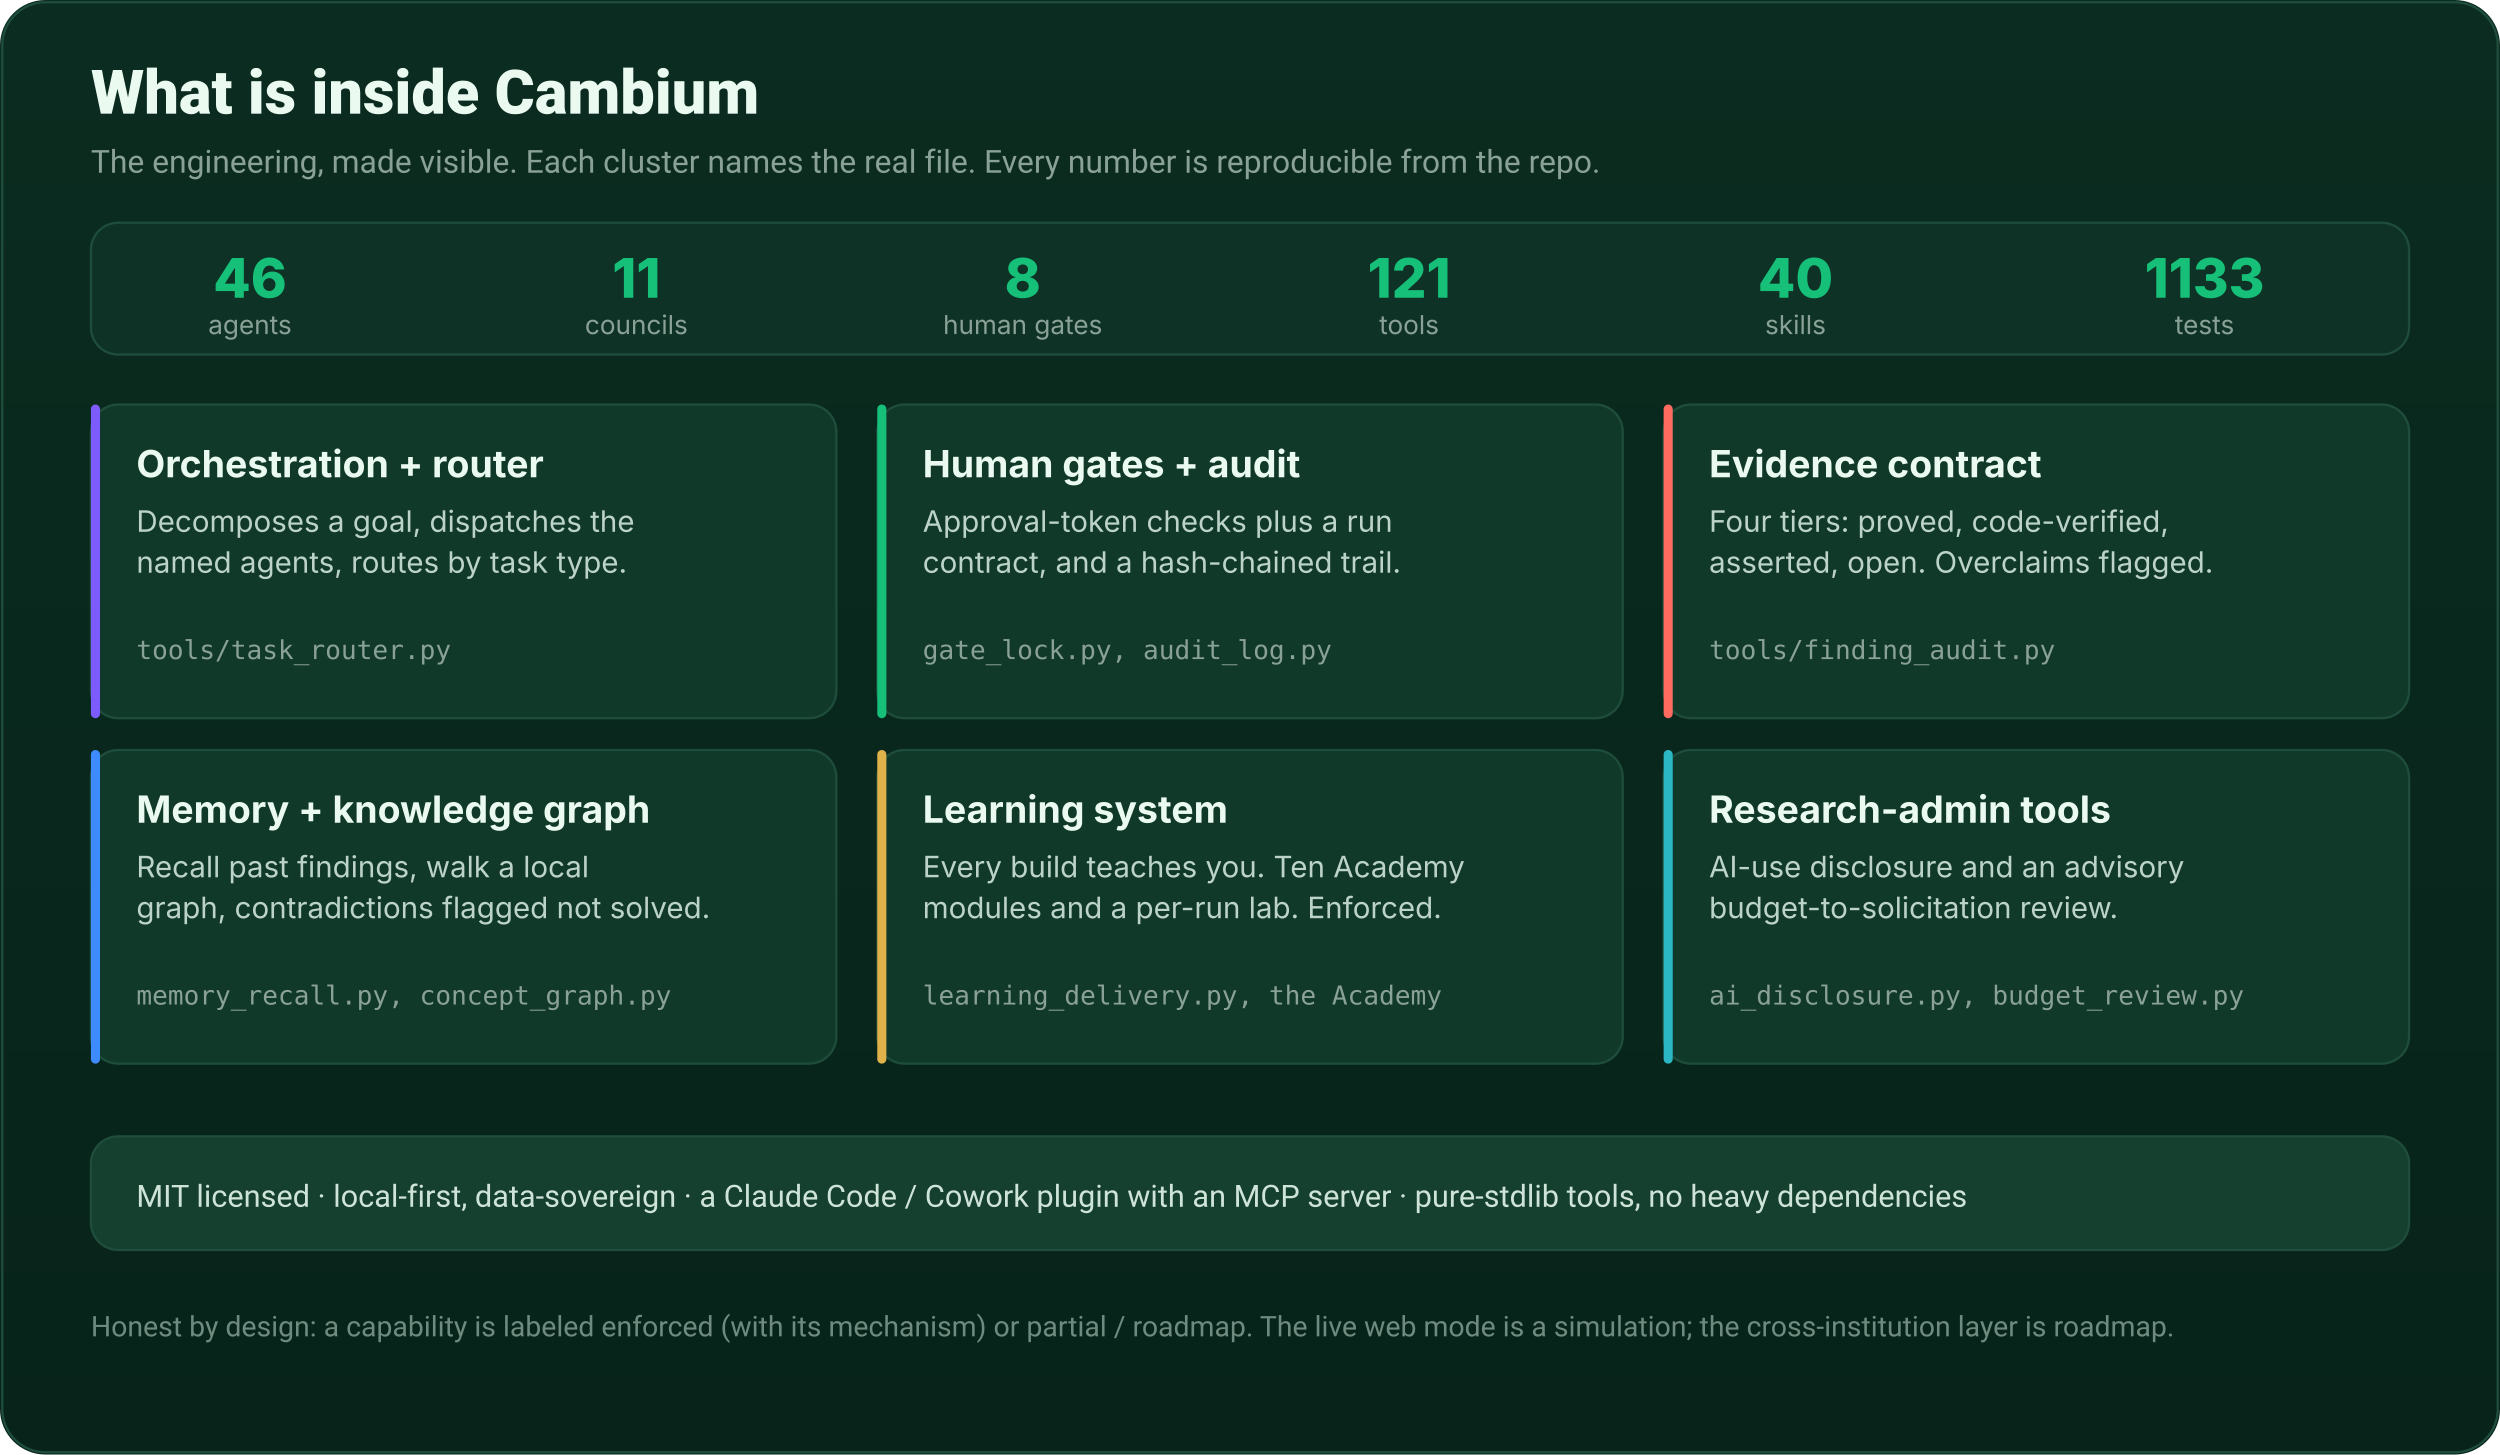
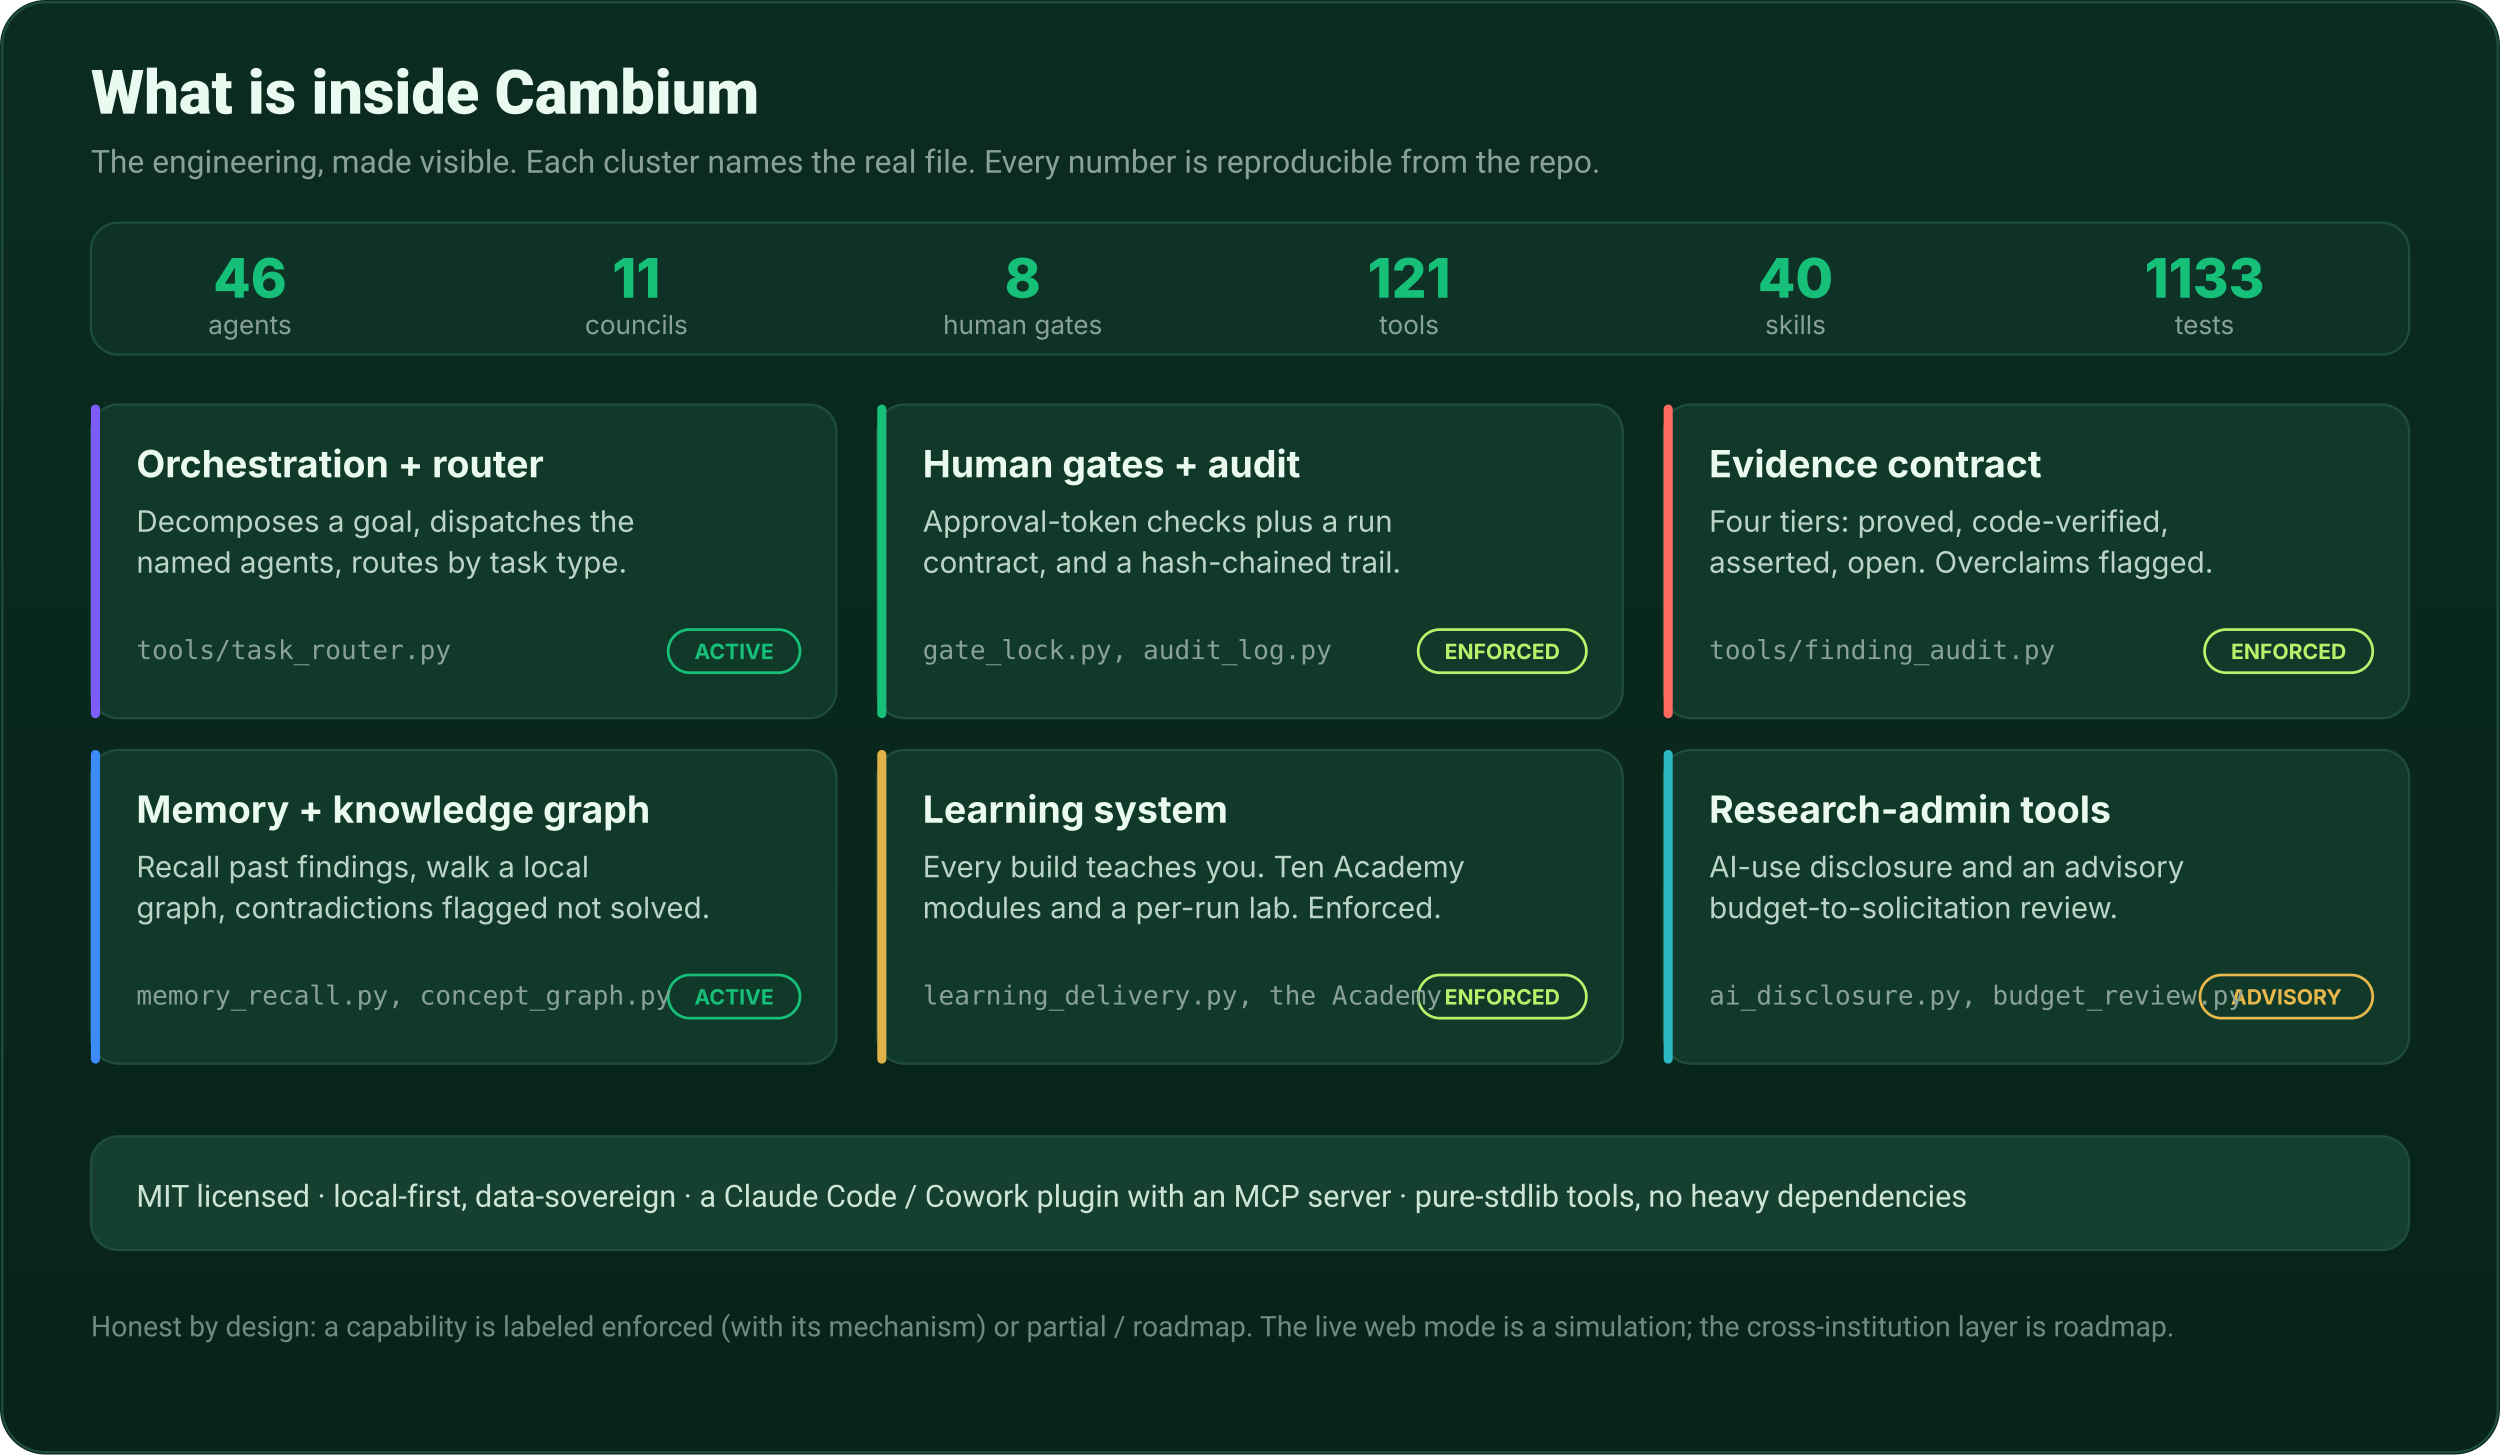
<svg xmlns="http://www.w3.org/2000/svg" viewBox="0 0 1100 640" font-family="-apple-system,BlinkMacSystemFont,'Segoe UI',Roboto,Helvetica,Arial,sans-serif" role="img" aria-label="What is inside Cambium: capacity band (46 agents, 11 councils, 8 gates, 121 tools, 40 skills, 1133 tests) and six engineering clusters: orchestration and router, human gates and audit, the evidence contract, memory and knowledge graph, the learning system, and research-administration tools, each naming its real file.">
  <defs>
    <linearGradient id="cbg" x1="0" y1="0" x2="0" y2="1">
      <stop offset="0%" stop-color="#0b2c20" />
      <stop offset="100%" stop-color="#07231a" />
    </linearGradient>
  </defs>
  <rect width="1100" height="640" rx="20" fill="url(#cbg)" />
  <rect x="1" y="1" width="1098" height="638" rx="19" fill="none" stroke="#1F4D3B" />
  <text x="40" y="50" font-size="27" font-weight="800" fill="#eafaf0">What is inside Cambium</text>
  <text x="40" y="76" font-size="14" fill="#8AA197">The engineering, made visible. Each cluster names the real file. Every number is reproducible from the repo.</text>
  <g transform="translate(40,98)">
    <rect width="1020" height="58" rx="12" fill="#0E3326" stroke="#1F4D3B" />
    <g font-family="-apple-system,Segoe UI,sans-serif">
      <text x="70" y="33" text-anchor="middle" font-size="24" font-weight="800" fill="#16C079">46</text>
      <text x="70" y="49" text-anchor="middle" font-size="11.5" fill="#8AA197">agents</text>
      <text x="240" y="33" text-anchor="middle" font-size="24" font-weight="800" fill="#16C079">11</text>
      <text x="240" y="49" text-anchor="middle" font-size="11.5" fill="#8AA197">councils</text>
      <text x="410" y="33" text-anchor="middle" font-size="24" font-weight="800" fill="#16C079">8</text>
      <text x="410" y="49" text-anchor="middle" font-size="11.5" fill="#8AA197">human gates</text>
      <text x="580" y="33" text-anchor="middle" font-size="24" font-weight="800" fill="#16C079">121</text>
      <text x="580" y="49" text-anchor="middle" font-size="11.5" fill="#8AA197">tools</text>
      <text x="750" y="33" text-anchor="middle" font-size="24" font-weight="800" fill="#16C079">40</text>
      <text x="750" y="49" text-anchor="middle" font-size="11.5" fill="#8AA197">skills</text>
      <text x="930" y="33" text-anchor="middle" font-size="24" font-weight="800" fill="#16C079">1133</text>
      <text x="930" y="49" text-anchor="middle" font-size="11.5" fill="#8AA197">tests</text>
    </g>
  </g>
  <g font-family="-apple-system,Segoe UI,sans-serif">
    <g transform="translate(40,178)">
-       <rect width="328" height="138" rx="12" fill="#10392a" stroke="#1F4D3B" stroke-left="3" />
+       <rect width="328" height="138" rx="12" fill="#10392a" stroke="#1F4D3B" />
      <rect width="4" height="138" rx="2" fill="#7C5CFF" />
+       <rect x="254" y="99" width="58" height="19" rx="9.5" fill="none" stroke="#16C079" stroke-width="1.2" />
+       <text x="283" y="112" text-anchor="middle" font-size="9.3" font-weight="700" fill="#16C079">ACTIVE</text>
      <text x="20" y="32" font-size="16.5" font-weight="700" fill="#eafaf0">Orchestration + router</text>
      <text x="20" y="56" font-size="13" fill="#bcd3c8">Decomposes a goal, dispatches the</text>
      <text x="20" y="74" font-size="13" fill="#bcd3c8">named agents, routes by task type.</text>
      <text x="20" y="112" font-size="11.5" font-family="ui-monospace,monospace" fill="#8AA197">tools/task_router.py</text>
    </g>
    <g transform="translate(386,178)">
      <rect width="328" height="138" rx="12" fill="#10392a" stroke="#1F4D3B" />
      <rect width="4" height="138" rx="2" fill="#16C079" />
+       <rect x="238" y="99" width="74" height="19" rx="9.5" fill="none" stroke="#B7F36A" stroke-width="1.2" />
+       <text x="275" y="112" text-anchor="middle" font-size="9.3" font-weight="700" fill="#B7F36A">ENFORCED</text>
      <text x="20" y="32" font-size="16.5" font-weight="700" fill="#eafaf0">Human gates + audit</text>
      <text x="20" y="56" font-size="13" fill="#bcd3c8">Approval-token checks plus a run</text>
      <text x="20" y="74" font-size="13" fill="#bcd3c8">contract, and a hash-chained trail.</text>
      <text x="20" y="112" font-size="11.5" font-family="ui-monospace,monospace" fill="#8AA197">gate_lock.py, audit_log.py</text>
    </g>
    <g transform="translate(732,178)">
      <rect width="328" height="138" rx="12" fill="#10392a" stroke="#1F4D3B" />
      <rect width="4" height="138" rx="2" fill="#FF6B5E" />
+       <rect x="238" y="99" width="74" height="19" rx="9.5" fill="none" stroke="#B7F36A" stroke-width="1.2" />
+       <text x="275" y="112" text-anchor="middle" font-size="9.3" font-weight="700" fill="#B7F36A">ENFORCED</text>
      <text x="20" y="32" font-size="16.5" font-weight="700" fill="#eafaf0">Evidence contract</text>
      <text x="20" y="56" font-size="13" fill="#bcd3c8">Four tiers: proved, code-verified,</text>
      <text x="20" y="74" font-size="13" fill="#bcd3c8">asserted, open. Overclaims flagged.</text>
      <text x="20" y="112" font-size="11.5" font-family="ui-monospace,monospace" fill="#8AA197">tools/finding_audit.py</text>
    </g>
    <g transform="translate(40,330)">
      <rect width="328" height="138" rx="12" fill="#10392a" stroke="#1F4D3B" />
      <rect width="4" height="138" rx="2" fill="#3D8BFF" />
+       <rect x="254" y="99" width="58" height="19" rx="9.5" fill="none" stroke="#16C079" stroke-width="1.2" />
+       <text x="283" y="112" text-anchor="middle" font-size="9.3" font-weight="700" fill="#16C079">ACTIVE</text>
      <text x="20" y="32" font-size="16.5" font-weight="700" fill="#eafaf0">Memory + knowledge graph</text>
      <text x="20" y="56" font-size="13" fill="#bcd3c8">Recall past findings, walk a local</text>
      <text x="20" y="74" font-size="13" fill="#bcd3c8">graph, contradictions flagged not solved.</text>
      <text x="20" y="112" font-size="11.5" font-family="ui-monospace,monospace" fill="#8AA197">memory_recall.py, concept_graph.py</text>
    </g>
    <g transform="translate(386,330)">
      <rect width="328" height="138" rx="12" fill="#10392a" stroke="#1F4D3B" />
      <rect width="4" height="138" rx="2" fill="#E0B24A" />
+       <rect x="238" y="99" width="74" height="19" rx="9.5" fill="none" stroke="#B7F36A" stroke-width="1.2" />
+       <text x="275" y="112" text-anchor="middle" font-size="9.3" font-weight="700" fill="#B7F36A">ENFORCED</text>
      <text x="20" y="32" font-size="16.5" font-weight="700" fill="#eafaf0">Learning system</text>
      <text x="20" y="56" font-size="13" fill="#bcd3c8">Every build teaches you. Ten Academy</text>
      <text x="20" y="74" font-size="13" fill="#bcd3c8">modules and a per-run lab. Enforced.</text>
      <text x="20" y="112" font-size="11.5" font-family="ui-monospace,monospace" fill="#8AA197">learning_delivery.py, the Academy</text>
    </g>
    <g transform="translate(732,330)">
      <rect width="328" height="138" rx="12" fill="#10392a" stroke="#1F4D3B" />
      <rect width="4" height="138" rx="2" fill="#2BB8C4" />
+       <rect x="236" y="99" width="76" height="19" rx="9.5" fill="none" stroke="#E8B84B" stroke-width="1.2" />
+       <text x="274" y="112" text-anchor="middle" font-size="9.3" font-weight="700" fill="#E8B84B">ADVISORY</text>
      <text x="20" y="32" font-size="16.5" font-weight="700" fill="#eafaf0">Research-admin tools</text>
      <text x="20" y="56" font-size="13" fill="#bcd3c8">AI-use disclosure and an advisory</text>
      <text x="20" y="74" font-size="13" fill="#bcd3c8">budget-to-solicitation review.</text>
      <text x="20" y="112" font-size="11.5" font-family="ui-monospace,monospace" fill="#8AA197">ai_disclosure.py, budget_review.py</text>
    </g>
  </g>
  <rect x="40" y="500" width="1020" height="50" rx="12" fill="#15402F" stroke="#1F4D3B" />
  <text x="60" y="531" font-size="13.5" fill="#cfe4d9">MIT licensed  ·  local-first, data-sovereign  ·  a Claude Code / Cowork plugin with an MCP server  ·  pure-stdlib tools, no heavy dependencies</text>
  <text x="40" y="588" font-size="12.5" fill="#6f8a7e">Honest by design: a capability is labeled enforced (with its mechanism) or partial / roadmap. The live web mode is a simulation; the cross-institution layer is roadmap.</text>
</svg>
